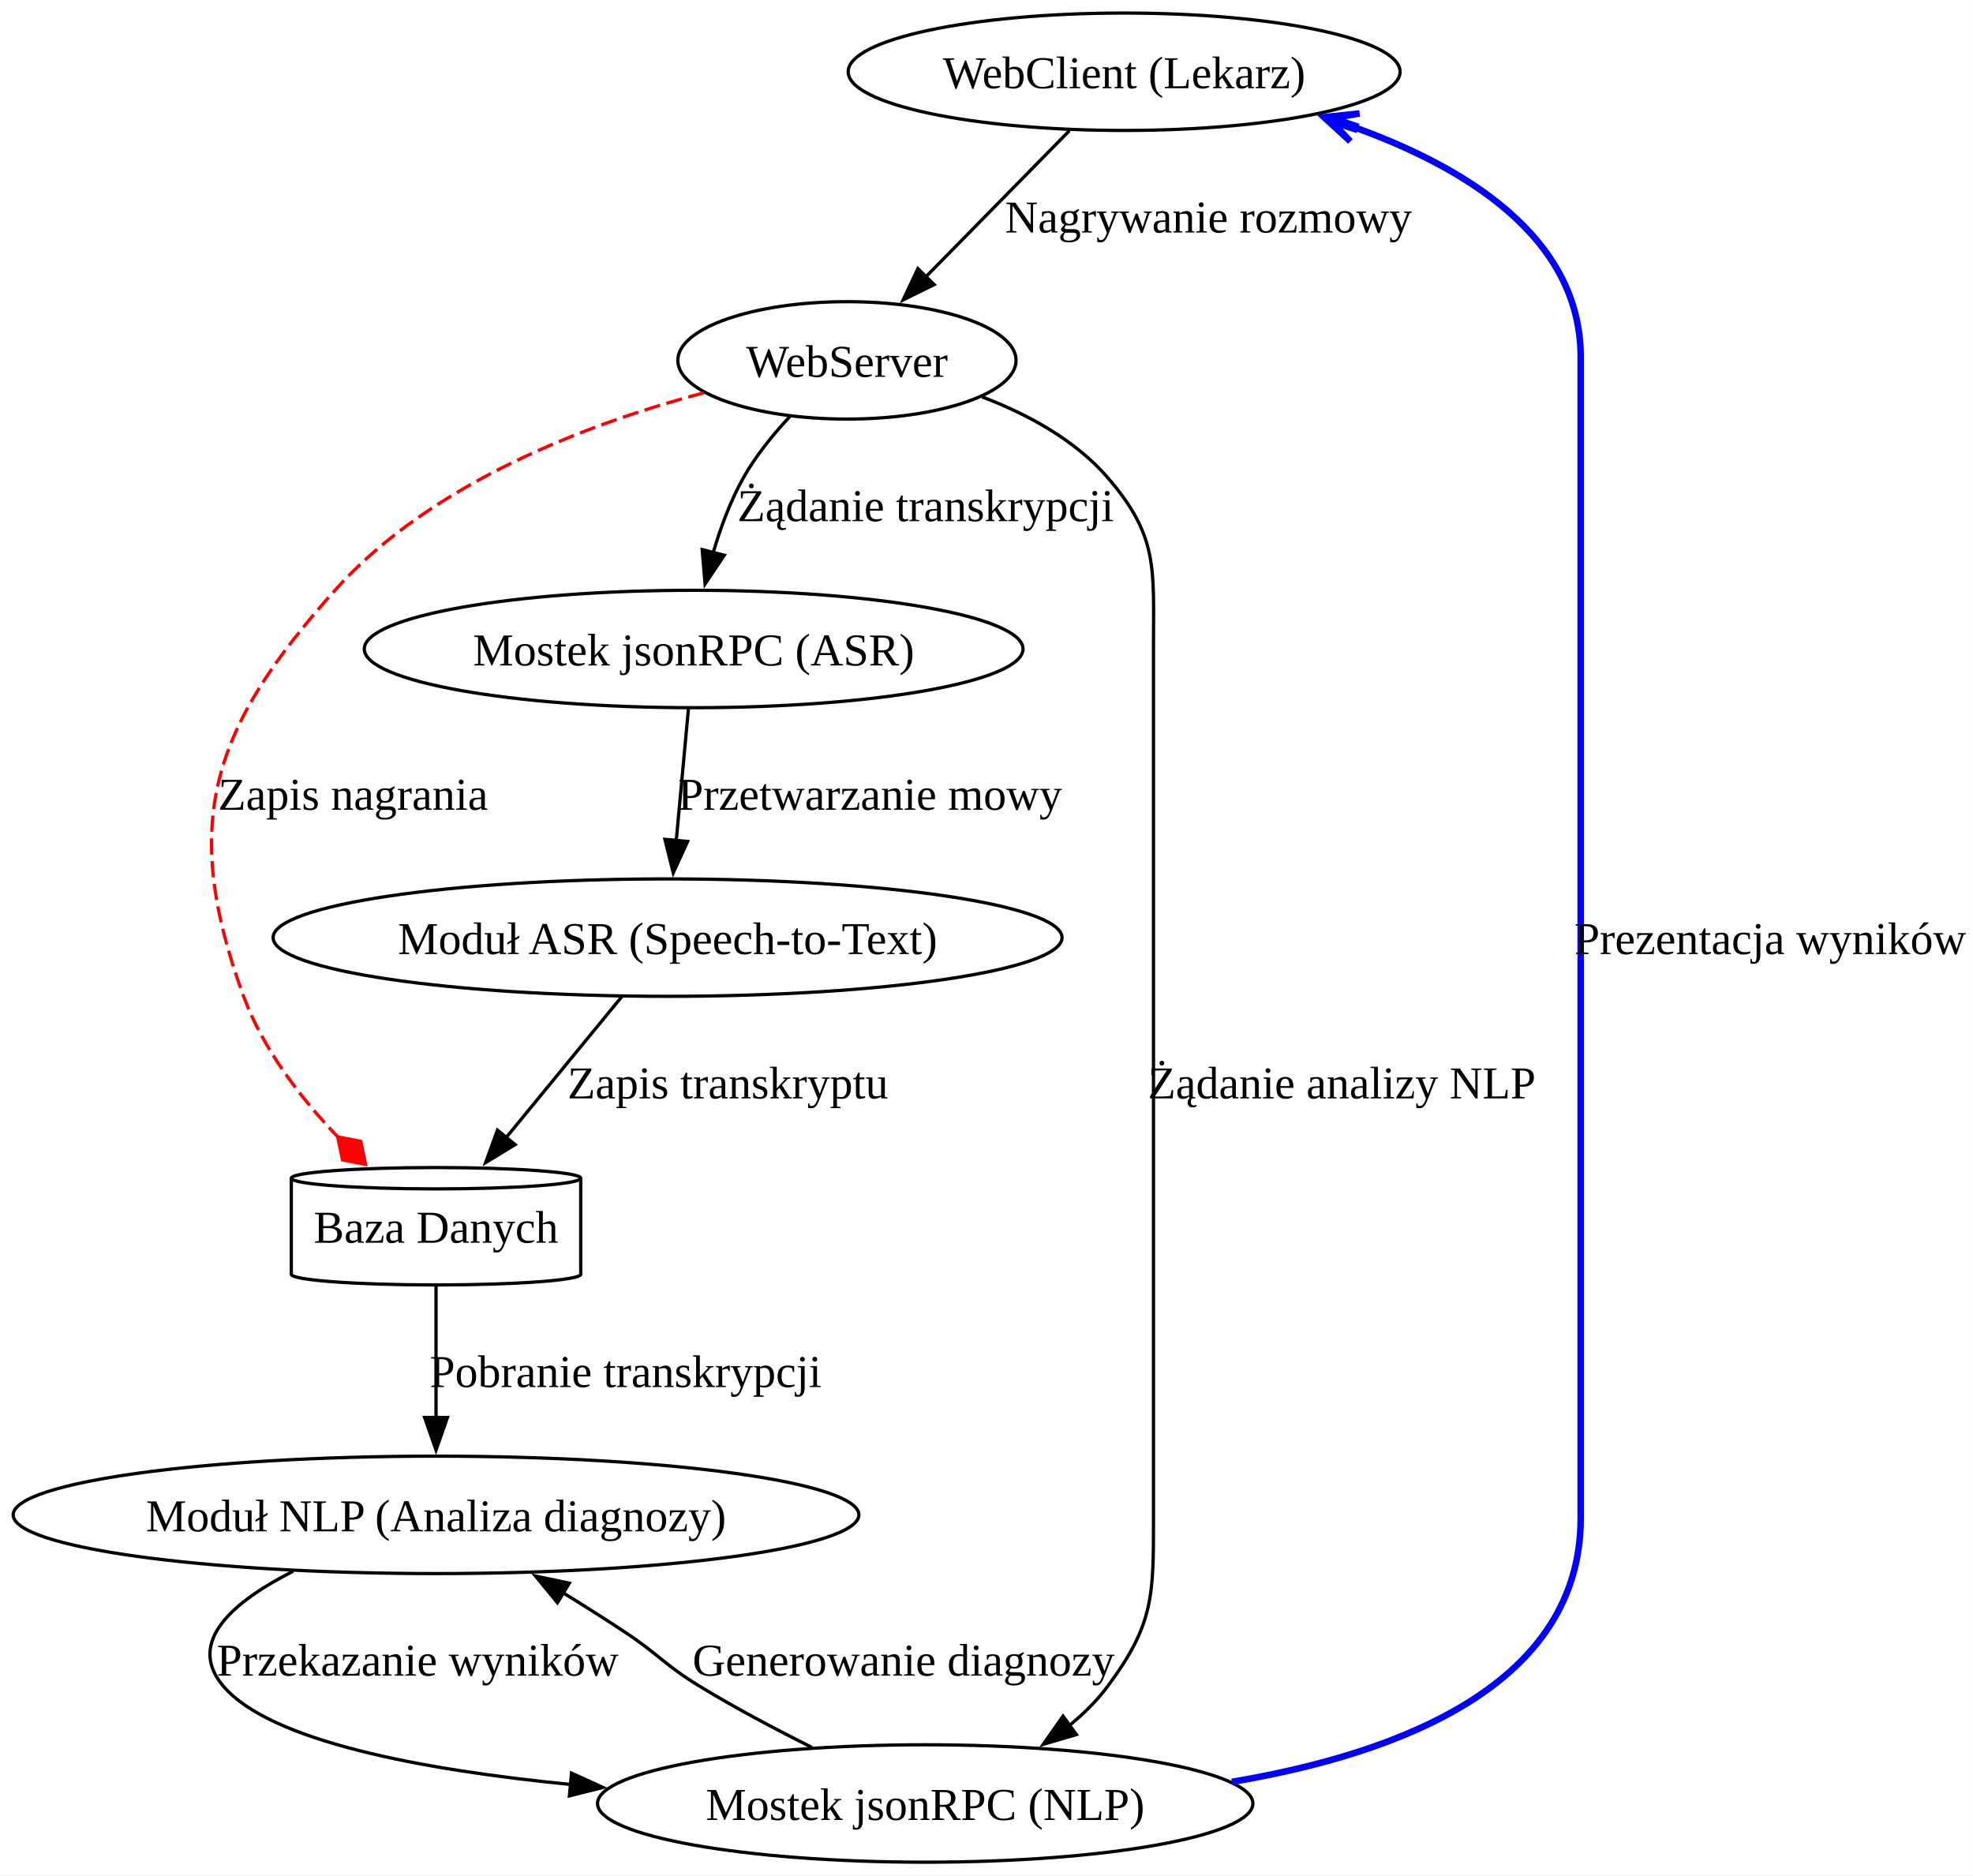
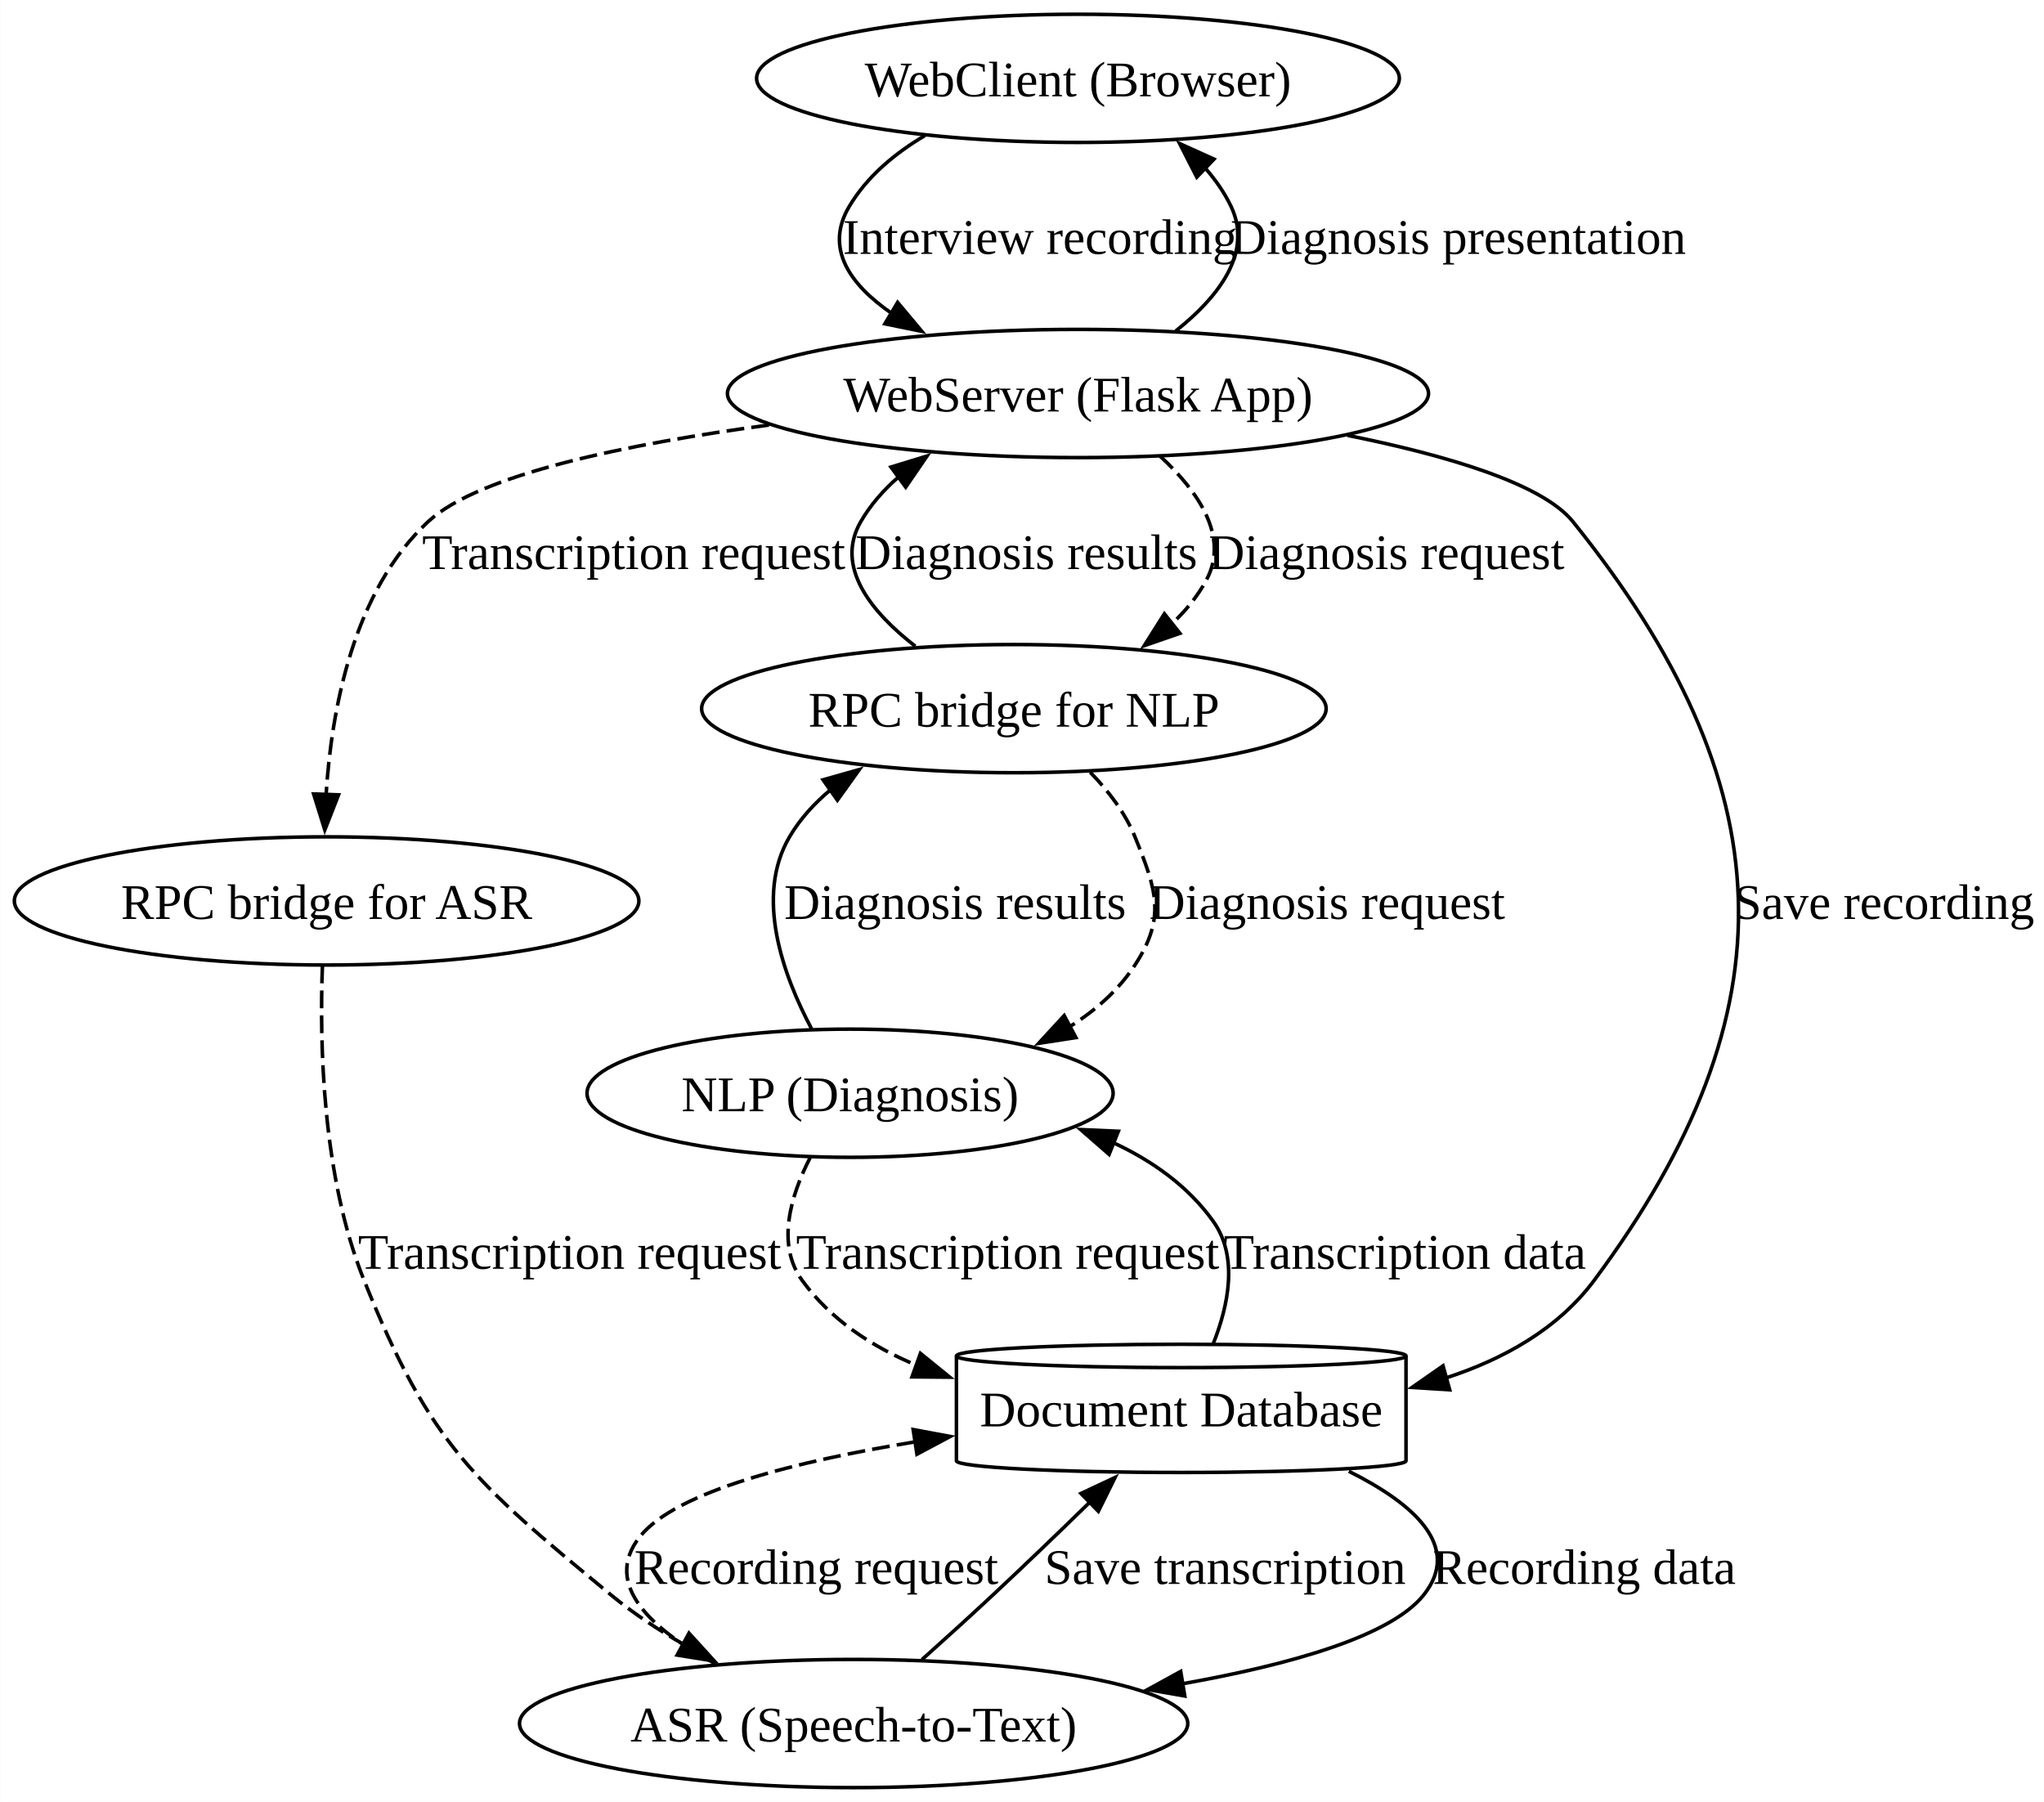
- <svg xmlns="http://www.w3.org/2000/svg" width="605pt" height="575pt" viewBox="0.00 0.00 604.91 575.00">
-   <g id="graph0" class="graph" transform="scale(1 1) rotate(0) translate(4 571)">
-     <polygon fill="white" stroke="none" points="-4,4 -4,-571 600.91,-571 600.91,4 -4,4" />
+ <svg xmlns="http://www.w3.org/2000/svg" width="574pt" height="506pt" viewBox="0.00 0.00 573.94 506.00">
+   <g id="graph0" class="graph" transform="scale(1 1) rotate(0) translate(4 502)">
+     <polygon fill="white" stroke="none" points="-4,4 -4,-502 569.94,-502 569.94,4 -4,4" />
    <g id="node1" class="node">
-       <ellipse fill="none" stroke="black" cx="340.66" cy="-549" rx="84.62" ry="18" />
-       <text text-anchor="middle" x="340.66" y="-543.95" font-family="Times New Roman,serif" font-size="14.00">WebClient (Lekarz)</text>
+       <ellipse fill="none" stroke="black" cx="298.69" cy="-480" rx="90.25" ry="18" />
+       <text text-anchor="middle" x="298.69" y="-474.95" font-family="Times New Roman,serif" font-size="14.00">WebClient (Browser)</text>
+     </g>
+     <g id="node2" class="node">
+       <ellipse fill="none" stroke="black" cx="298.69" cy="-391.5" rx="98.44" ry="18" />
+       <text text-anchor="middle" x="298.69" y="-386.45" font-family="Times New Roman,serif" font-size="14.00">WebServer (Flask App)</text>
+     </g>
+     <g id="edge1" class="edge">
+       <path fill="none" stroke="black" d="M255.71,-463.93C247.24,-458.93 239.43,-452.41 234.44,-444 227.46,-432.25 234.66,-422.09 246.42,-413.97" />
+       <polygon fill="black" stroke="black" points="248.04,-417.08 254.84,-408.95 244.46,-411.07 248.04,-417.08" />
+       <text text-anchor="middle" x="288.06" y="-430.7" font-family="Times New Roman,serif" font-size="14.00">Interview recording</text>
+     </g>
+     <g id="edge14" class="edge">
+       <path fill="none" stroke="black" d="M326.14,-409.05C338,-418.47 347.89,-430.96 341.69,-444 339.79,-447.99 337.19,-451.68 334.2,-455.04" />
+       <polygon fill="black" stroke="black" points="332.06,-452.25 327.23,-461.68 336.89,-457.31 332.06,-452.25" />
+       <text text-anchor="middle" x="405.47" y="-430.7" font-family="Times New Roman,serif" font-size="14.00">Diagnosis presentation</text>
    </g>
    <g id="node3" class="node">
-       <ellipse fill="none" stroke="black" cx="255.66" cy="-460.5" rx="51.86" ry="18" />
-       <text text-anchor="middle" x="255.66" y="-455.45" font-family="Times New Roman,serif" font-size="14.00">WebServer</text>
+       <path fill="none" stroke="black" d="M390.81,-121.23C390.81,-123.03 362.52,-124.5 327.69,-124.5 292.86,-124.5 264.56,-123.03 264.56,-121.23 264.56,-121.23 264.56,-91.77 264.56,-91.77 264.56,-89.97 292.86,-88.5 327.69,-88.5 362.52,-88.5 390.81,-89.97 390.81,-91.77 390.81,-91.77 390.81,-121.23 390.81,-121.23" />
+       <path fill="none" stroke="black" d="M390.81,-121.23C390.81,-119.42 362.52,-117.95 327.69,-117.95 292.86,-117.95 264.56,-119.42 264.56,-121.23" />
+       <text text-anchor="middle" x="327.69" y="-101.45" font-family="Times New Roman,serif" font-size="14.00">Document Database</text>
    </g>
-     <g id="edge1" class="edge">
-       <path fill="none" stroke="black" d="M323.86,-530.91C311.25,-518.07 293.78,-500.3 279.69,-485.95" />
-       <polygon fill="black" stroke="black" points="282.41,-483.73 272.9,-479.05 277.41,-488.63 282.41,-483.73" />
-       <text text-anchor="middle" x="366.52" y="-499.7" font-family="Times New Roman,serif" font-size="14.00">Nagrywanie rozmowy</text>
+     <g id="edge2" class="edge">
+       <path fill="none" stroke="black" d="M374.38,-379.74C402.24,-374.13 429.11,-366.17 437.69,-355.5 497.04,-281.7 500.16,-218.53 443.69,-142.5 433.5,-128.79 418.11,-120.25 401.83,-114.99" />
+       <polygon fill="black" stroke="black" points="403.08,-111.71 392.51,-112.39 401.2,-118.45 403.08,-111.71" />
+       <text text-anchor="middle" x="525.06" y="-243.95" font-family="Times New Roman,serif" font-size="14.00">Save recording</text>
    </g>
-     <g id="node2" class="node">
-       <path fill="none" stroke="black" d="M174.03,-209.73C174.03,-211.53 154.14,-213 129.66,-213 105.17,-213 85.28,-211.53 85.28,-209.73 85.28,-209.73 85.28,-180.27 85.28,-180.27 85.28,-178.47 105.17,-177 129.66,-177 154.14,-177 174.03,-178.47 174.03,-180.27 174.03,-180.27 174.03,-209.73 174.03,-209.73" />
-       <path fill="none" stroke="black" d="M174.03,-209.73C174.03,-207.92 154.14,-206.45 129.66,-206.45 105.17,-206.45 85.28,-207.92 85.28,-209.73" />
-       <text text-anchor="middle" x="129.66" y="-189.95" font-family="Times New Roman,serif" font-size="14.00">Baza Danych</text>
+     <g id="node6" class="node">
+       <ellipse fill="none" stroke="black" cx="87.69" cy="-249" rx="87.69" ry="18" />
+       <text text-anchor="middle" x="87.69" y="-243.95" font-family="Times New Roman,serif" font-size="14.00">RPC bridge for ASR</text>
+     </g>
+     <g id="edge3" class="edge">
+       <path fill="none" stroke="black" stroke-dasharray="5,2" d="M211.9,-382.64C172.05,-377.32 130.49,-368.78 116.19,-355.5 95.14,-335.96 89.02,-302.62 87.53,-278.65" />
+       <polygon fill="black" stroke="black" points="91.04,-278.79 87.18,-268.93 84.04,-279.04 91.04,-278.79" />
+       <text text-anchor="middle" x="173.94" y="-342.2" font-family="Times New Roman,serif" font-size="14.00">Transcription request</text>
+     </g>
+     <g id="node7" class="node">
+       <ellipse fill="none" stroke="black" cx="280.69" cy="-303" rx="87.69" ry="18" />
+       <text text-anchor="middle" x="280.69" y="-297.95" font-family="Times New Roman,serif" font-size="14.00">RPC bridge for NLP</text>
+     </g>
+     <g id="edge8" class="edge">
+       <path fill="none" stroke="black" stroke-dasharray="5,2" d="M321.69,-373.95C332.36,-364.14 341.36,-351.27 334.69,-339 332.22,-334.46 328.88,-330.42 325.07,-326.84" />
+       <polygon fill="black" stroke="black" points="327.31,-324.15 317.3,-320.69 322.96,-329.64 327.31,-324.15" />
+       <text text-anchor="middle" x="385.35" y="-342.2" font-family="Times New Roman,serif" font-size="14.00">Diagnosis request</text>
+     </g>
+     <g id="node4" class="node">
+       <ellipse fill="none" stroke="black" cx="235.69" cy="-18" rx="93.83" ry="18" />
+       <text text-anchor="middle" x="235.69" y="-12.95" font-family="Times New Roman,serif" font-size="14.00">ASR (Speech-to-Text)</text>
+     </g>
+     <g id="edge6" class="edge">
+       <path fill="none" stroke="black" d="M374.76,-88.83C392.82,-79.82 406.74,-67.73 395.69,-54 386.4,-42.46 358.16,-34.51 327.94,-29.15" />
+       <polygon fill="black" stroke="black" points="328.68,-25.73 318.25,-27.54 327.54,-32.63 328.68,-25.73" />
+       <text text-anchor="middle" x="440.86" y="-57.2" font-family="Times New Roman,serif" font-size="14.00">Recording data</text>
    </g>
    <g id="node5" class="node">
-       <ellipse fill="none" stroke="black" cx="129.66" cy="-106.5" rx="129.66" ry="18" />
-       <text text-anchor="middle" x="129.66" y="-101.45" font-family="Times New Roman,serif" font-size="14.00">Moduł NLP (Analiza diagnozy)</text>
+       <ellipse fill="none" stroke="black" cx="234.69" cy="-195" rx="73.87" ry="18" />
+       <text text-anchor="middle" x="234.69" y="-189.95" font-family="Times New Roman,serif" font-size="14.00">NLP (Diagnosis)</text>
+     </g>
+     <g id="edge11" class="edge">
+       <path fill="none" stroke="black" d="M336.69,-124.7C340.96,-135.46 343.76,-149.1 336.69,-159 329.61,-168.92 319.54,-176.05 308.45,-181.18" />
+       <polygon fill="black" stroke="black" points="307.43,-177.82 299.45,-184.79 310.03,-184.32 307.43,-177.82" />
+       <text text-anchor="middle" x="390.5" y="-145.7" font-family="Times New Roman,serif" font-size="14.00">Transcription data</text>
+     </g>
+     <g id="edge5" class="edge">
+       <path fill="none" stroke="black" stroke-dasharray="5,2" d="M197.07,-34.66C179.51,-44.08 164.83,-56.86 175.69,-70.5 185.8,-83.21 219.81,-91.69 253.09,-97.12" />
+       <polygon fill="black" stroke="black" points="252.41,-100.55 262.82,-98.61 253.47,-93.63 252.41,-100.55" />
+       <text text-anchor="middle" x="225.19" y="-57.2" font-family="Times New Roman,serif" font-size="14.00">Recording request</text>
+     </g>
+     <g id="edge7" class="edge">
+       <path fill="none" stroke="black" d="M254.87,-35.94C261.23,-41.63 268.31,-48.04 274.69,-54 283.69,-62.41 293.4,-71.75 302.01,-80.15" />
+       <polygon fill="black" stroke="black" points="299.52,-82.6 309.11,-87.1 304.41,-77.6 299.52,-82.6" />
+       <text text-anchor="middle" x="340.02" y="-57.2" font-family="Times New Roman,serif" font-size="14.00">Save transcription</text>
    </g>
    <g id="edge10" class="edge">
-       <path fill="none" stroke="black" d="M129.66,-176.91C129.66,-165.26 129.66,-149.55 129.66,-136.02" />
-       <polygon fill="black" stroke="black" points="133.16,-136.36 129.66,-126.36 126.16,-136.36 133.16,-136.36" />
-       <text text-anchor="middle" x="187.78" y="-145.7" font-family="Times New Roman,serif" font-size="14.00">Pobranie transkrypcji</text>
+       <path fill="none" stroke="black" stroke-dasharray="5,2" d="M223.47,-176.89C217.97,-166.17 213.93,-152.53 221.19,-142.5 229.17,-131.48 240.74,-123.86 253.33,-118.62" />
+       <polygon fill="black" stroke="black" points="254.45,-121.94 262.68,-115.26 252.08,-115.35 254.45,-121.94" />
+       <text text-anchor="middle" x="278.94" y="-145.7" font-family="Times New Roman,serif" font-size="14.00">Transcription request</text>
    </g>
-     <g id="edge2" class="edge">
-       <path fill="none" stroke="red" stroke-dasharray="5,2" d="M211.83,-450.57C176.61,-441.2 128.28,-423.09 98.66,-390 60.83,-347.75 51.11,-318.74 70.66,-265.5 76.64,-249.2 88.33,-234.11 99.73,-222.19" />
-       <polygon fill="red" stroke="red" points="99.52,-222.4 100.98,-215.34 108.06,-213.97 106.6,-221.03 99.52,-222.4" />
-       <text text-anchor="middle" x="104.22" y="-322.7" font-family="Times New Roman,serif" font-size="14.00">Zapis nagrania</text>
-     </g>
-     <g id="node6" class="node">
-       <ellipse fill="none" stroke="black" cx="208.66" cy="-372" rx="101" ry="18" />
-       <text text-anchor="middle" x="208.66" y="-366.95" font-family="Times New Roman,serif" font-size="14.00">Mostek jsonRPC (ASR)</text>
-     </g>
-     <g id="edge3" class="edge">
-       <path fill="none" stroke="black" d="M238.15,-443.27C232.97,-437.73 227.69,-431.22 223.91,-424.5 219.92,-417.4 216.87,-409.15 214.6,-401.36" />
-       <polygon fill="black" stroke="black" points="218.05,-400.74 212.16,-391.93 211.27,-402.49 218.05,-400.74" />
-       <text text-anchor="middle" x="279.78" y="-411.2" font-family="Times New Roman,serif" font-size="14.00">Żądanie transkrypcji</text>
-     </g>
-     <g id="node7" class="node">
-       <ellipse fill="none" stroke="black" cx="279.66" cy="-18" rx="100.48" ry="18" />
-       <text text-anchor="middle" x="279.66" y="-12.95" font-family="Times New Roman,serif" font-size="14.00">Mostek jsonRPC (NLP)</text>
-     </g>
-     <g id="edge6" class="edge">
-       <path fill="none" stroke="black" d="M297.13,-449.29C311.09,-443.99 325.66,-436.09 335.66,-424.5 351.15,-406.54 349.66,-396.72 349.66,-373 349.66,-373 349.66,-373 349.66,-105.5 349.66,-81.78 349.8,-73.04 335.66,-54 332.28,-49.46 328.13,-45.36 323.62,-41.72" />
-       <polygon fill="black" stroke="black" points="326.02,-39.13 315.85,-36.14 321.93,-44.81 326.02,-39.13" />
-       <text text-anchor="middle" x="407.41" y="-234.2" font-family="Times New Roman,serif" font-size="14.00">Żądanie analizy NLP</text>
-     </g>
-     <g id="node4" class="node">
-       <ellipse fill="none" stroke="black" cx="200.66" cy="-283.5" rx="120.96" ry="18" />
-       <text text-anchor="middle" x="200.66" y="-278.45" font-family="Times New Roman,serif" font-size="14.00">Moduł ASR (Speech-to-Text)</text>
-     </g>
-     <g id="edge5" class="edge">
-       <path fill="none" stroke="black" d="M186.63,-265.41C176.49,-253.05 162.59,-236.13 151.07,-222.08" />
-       <polygon fill="black" stroke="black" points="153.91,-220.03 144.86,-214.52 148.5,-224.47 153.91,-220.03" />
-       <text text-anchor="middle" x="219.14" y="-234.2" font-family="Times New Roman,serif" font-size="14.00">Zapis transkryptu</text>
-     </g>
-     <g id="edge8" class="edge">
-       <path fill="none" stroke="black" d="M85.81,-89.19C67.52,-79.94 52.91,-67.52 64.41,-54 78.77,-37.11 125.03,-28.35 171,-23.82" />
-       <polygon fill="black" stroke="black" points="171.2,-27.31 180.84,-22.92 170.56,-20.34 171.2,-27.31" />
-       <text text-anchor="middle" x="124.03" y="-57.2" font-family="Times New Roman,serif" font-size="14.00">Przekazanie wyników</text>
+     <g id="edge12" class="edge">
+       <path fill="none" stroke="black" d="M223.87,-213.11C215.85,-228.19 207.86,-250.29 217.69,-267 220.67,-272.06 224.67,-276.44 229.22,-280.22" />
+       <polygon fill="black" stroke="black" points="227.1,-283.01 237.29,-285.9 231.13,-277.28 227.1,-283.01" />
+       <text text-anchor="middle" x="264.19" y="-243.95" font-family="Times New Roman,serif" font-size="14.00">Diagnosis results</text>
    </g>
    <g id="edge4" class="edge">
-       <path fill="none" stroke="black" d="M207.08,-353.91C206,-342.26 204.55,-326.55 203.3,-313.02" />
-       <polygon fill="black" stroke="black" points="206.81,-312.99 202.4,-303.36 199.84,-313.64 206.81,-312.99" />
-       <text text-anchor="middle" x="262.75" y="-322.7" font-family="Times New Roman,serif" font-size="14.00">Przetwarzanie mowy</text>
+       <path fill="none" stroke="black" stroke-dasharray="5,2" d="M86.52,-230.86C85.7,-209.4 86.37,-171.87 98.19,-142.5 116.85,-96.1 129.12,-85.84 167.69,-54 173.88,-48.89 180.95,-44.23 188.13,-40.11" />
+       <polygon fill="black" stroke="black" points="189.45,-43.38 196.58,-35.54 186.12,-37.22 189.45,-43.38" />
+       <text text-anchor="middle" x="155.94" y="-145.7" font-family="Times New Roman,serif" font-size="14.00">Transcription request</text>
+     </g>
+     <g id="edge13" class="edge">
+       <path fill="none" stroke="black" d="M253,-320.53C240.64,-330.13 230.33,-342.8 237.69,-355.5 240.45,-360.27 244.13,-364.44 248.33,-368.08" />
+       <polygon fill="black" stroke="black" points="246.17,-370.84 256.3,-373.94 250.31,-365.2 246.17,-370.84" />
+       <text text-anchor="middle" x="284.19" y="-342.2" font-family="Times New Roman,serif" font-size="14.00">Diagnosis results</text>
    </g>
    <g id="edge9" class="edge">
-       <path fill="none" stroke="blue" stroke-width="2" d="M373.68,-24.63C426,-33.44 480.66,-54.78 480.66,-105.5 480.66,-461.5 480.66,-461.5 480.66,-461.5 480.66,-498.3 445.23,-519.96 410.01,-532.41" />
-       <polygon fill="blue" stroke="blue" stroke-width="2" points="401.94,-535.07 410.03,-527.66 404.22,-533.79 411.28,-531.46 411.44,-531.94 411.59,-532.41 404.53,-534.74 412.85,-536.21 401.94,-535.07" />
-       <text text-anchor="middle" x="538.78" y="-278.45" font-family="Times New Roman,serif" font-size="14.00">Prezentacja wyników</text>
-     </g>
-     <g id="edge7" class="edge">
-       <path fill="none" stroke="black" d="M244.9,-35.21C233.69,-40.8 221.33,-47.34 210.41,-54 199.74,-60.5 198.07,-63.6 187.66,-70.5 181.47,-74.6 174.8,-78.81 168.27,-82.82" />
-       <polygon fill="black" stroke="black" points="166.9,-79.56 160.16,-87.74 170.53,-85.55 166.9,-79.56" />
-       <text text-anchor="middle" x="273.03" y="-57.2" font-family="Times New Roman,serif" font-size="14.00">Generowanie diagnozy</text>
+       <path fill="none" stroke="black" stroke-dasharray="5,2" d="M302.13,-285.13C307.21,-279.92 311.95,-273.75 314.69,-267 320.71,-252.17 323.45,-244.39 314.69,-231 309.96,-223.77 303.38,-218.03 296,-213.47" />
+       <polygon fill="black" stroke="black" points="298.11,-210.63 287.64,-209.01 294.82,-216.81 298.11,-210.63" />
+       <text text-anchor="middle" x="368.65" y="-243.95" font-family="Times New Roman,serif" font-size="14.00">Diagnosis request</text>
    </g>
  </g>
</svg>
